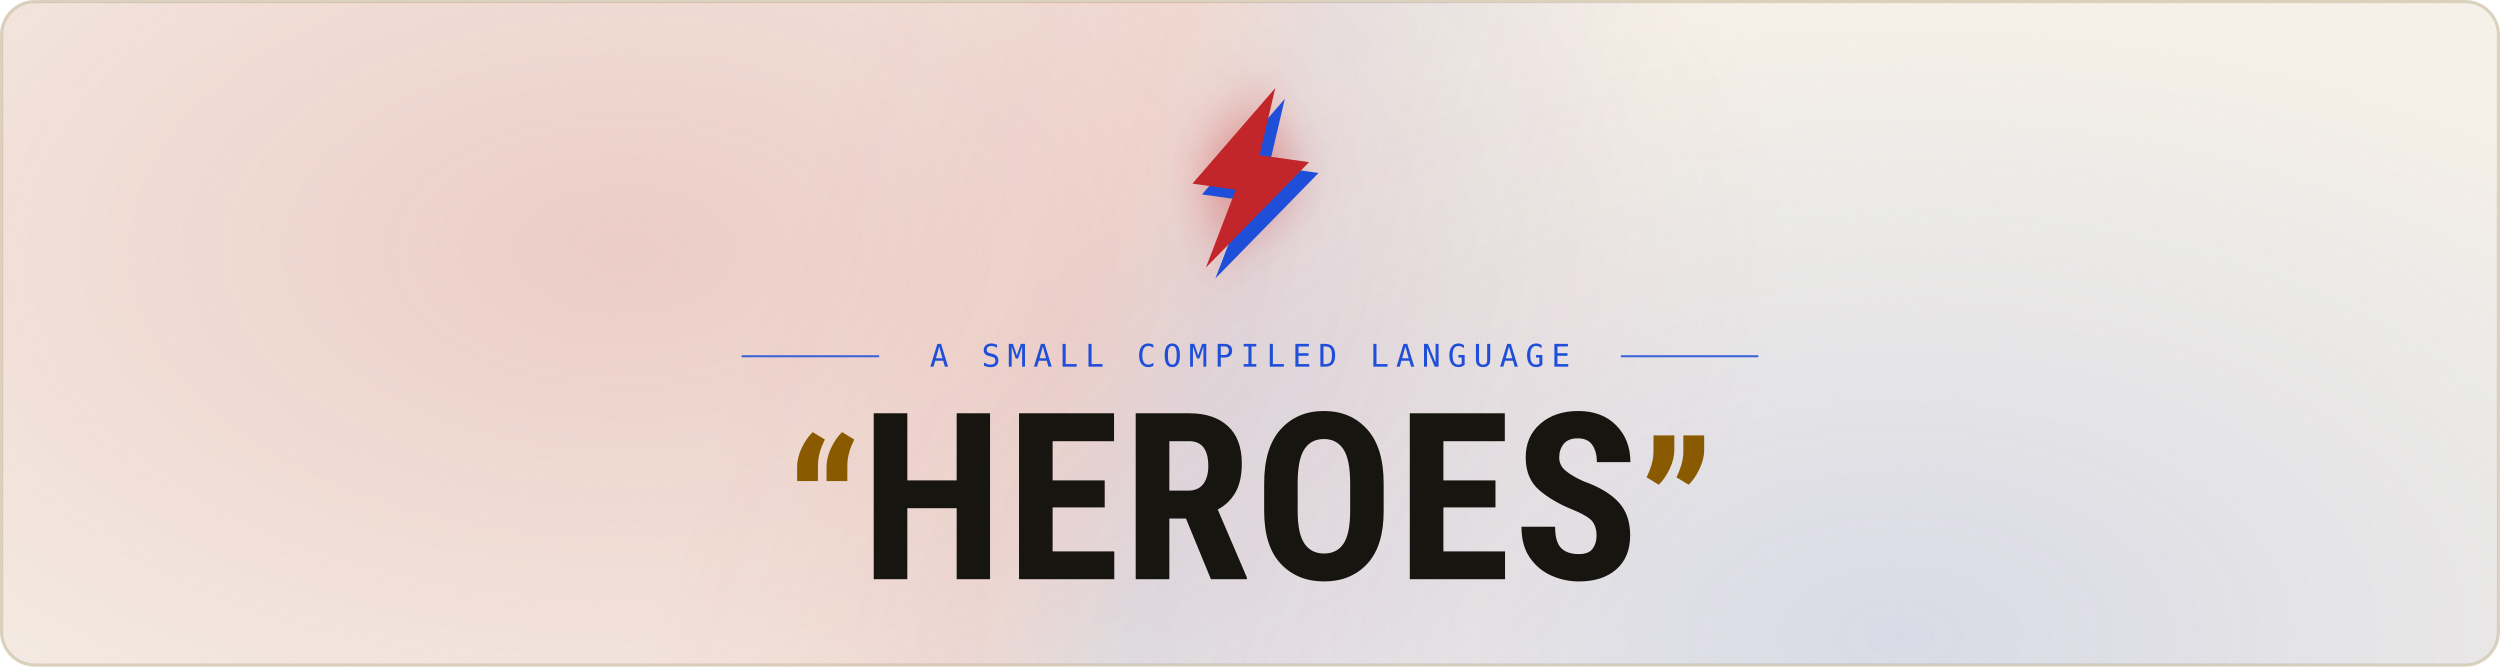
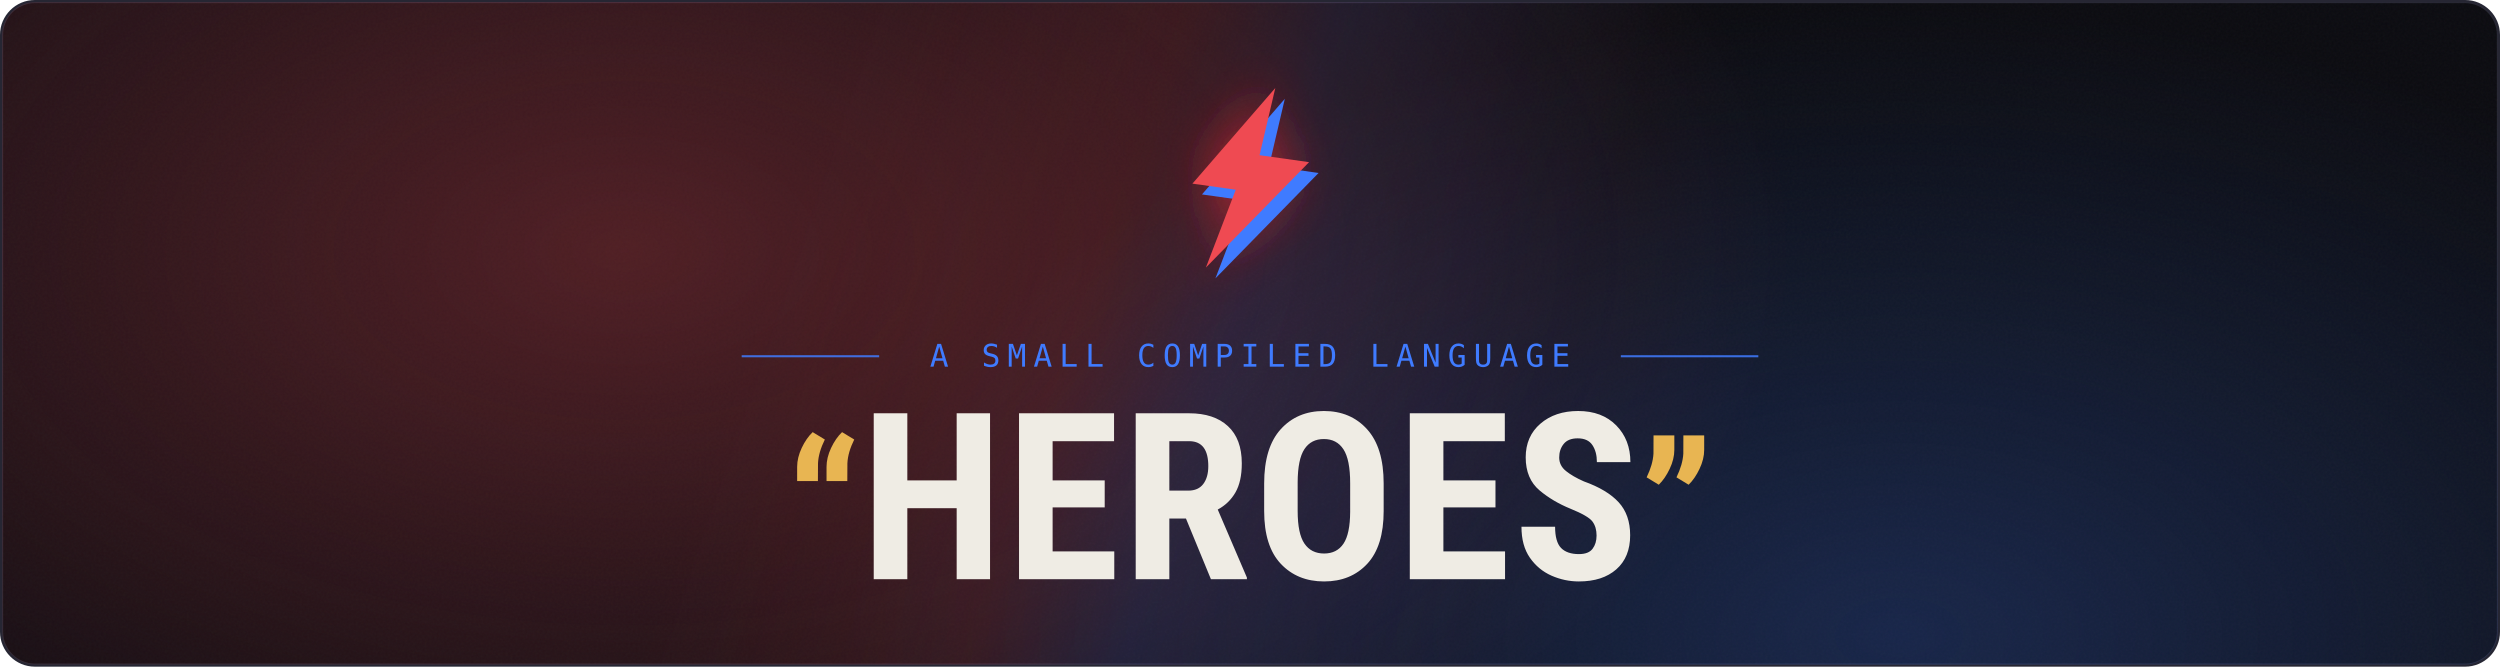
<svg xmlns="http://www.w3.org/2000/svg" viewBox="0 0 1200 320" width="1200" height="320" role="img" aria-label="Heroes, a small compiled language.">
  <style>
-     .plate  { fill: #f7f2e9; stroke: #dbd2be; stroke-width: 1.5; }
-     .fg     { fill: #17150f; }
-     .blue   { fill: #1f4fd8; }
-     .red    { fill: #c2262b; }
-     .gold   { fill: #8a5a00; }
-     .rule-blue { stroke: #1f4fd8; }
+     .plate  { fill: #0b0b10; stroke: #262633; stroke-width: 1.5; }
+     .fg     { fill: #efece4; }
+     .blue   { fill: #3f7bff; }
+     .red    { fill: #ef4a52; }
+     .gold   { fill: #e8b552; }
+     .rule-blue { stroke: #3f7bff; }
    .cond   { font-family: 'Avenir Next Condensed','HelveticaNeue-CondensedBold','Helvetica Neue','Roboto Condensed','Arial Narrow',sans-serif; font-weight: 700; }
    .mono   { font-family: ui-monospace,'SF Mono',Menlo,monospace; }
    .kicker { font-size: 15px; letter-spacing: 3.4px; }
    .title  { font-size: 112px; letter-spacing: 1px; }
    .quote  { font-size: 92px; }
  </style>
  <defs>
    <clipPath id="plateClip">
      <rect x="1" y="1" width="1198" height="318" rx="16" />
    </clipPath>
    <radialGradient id="washRed">
-       <stop offset="0" stop-color="#c2262b" stop-opacity="0.18" />
-       <stop offset="1" stop-color="#c2262b" stop-opacity="0" />
+       <stop offset="0" stop-color="#ef4a52" stop-opacity="0.30" />
+       <stop offset="1" stop-color="#ef4a52" stop-opacity="0" />
    </radialGradient>
    <radialGradient id="washBlue">
-       <stop offset="0" stop-color="#1f4fd8" stop-opacity="0.14" />
-       <stop offset="1" stop-color="#1f4fd8" stop-opacity="0" />
+       <stop offset="0" stop-color="#3f7bff" stop-opacity="0.24" />
+       <stop offset="1" stop-color="#3f7bff" stop-opacity="0" />
    </radialGradient>
    <linearGradient id="beam" x1="0" y1="0.04" x2="1" y2="0.13">
-       <stop offset="0.34" stop-color="#c2262b" stop-opacity="0" />
-       <stop offset="0.47" stop-color="#c2262b" stop-opacity="0.06" />
-       <stop offset="0.53" stop-color="#1f4fd8" stop-opacity="0.06" />
-       <stop offset="0.66" stop-color="#1f4fd8" stop-opacity="0" />
+       <stop offset="0.34" stop-color="#ef4a52" stop-opacity="0" />
+       <stop offset="0.47" stop-color="#ef4a52" stop-opacity="0.09" />
+       <stop offset="0.53" stop-color="#3f7bff" stop-opacity="0.09" />
+       <stop offset="0.66" stop-color="#3f7bff" stop-opacity="0" />
    </linearGradient>
    <filter id="grain">
      <feTurbulence type="fractalNoise" baseFrequency="0.85" numOctaves="3" stitchTiles="stitch" />
    </filter>
    <filter id="glow" x="-70%" y="-70%" width="240%" height="240%">
      <feGaussianBlur stdDeviation="9" result="b" />
-       <feColorMatrix in="b" type="matrix" values="1 0 0 0 0  0 0.15 0 0 0  0 0 0.17 0 0  0 0 0 0.55 0" />
+       <feColorMatrix in="b" type="matrix" values="1 0 0 0 0  0 0.29 0 0 0  0 0 0.32 0 0  0 0 0 0.75 0" />
    </filter>
  </defs>
  <rect class="plate" x="0.75" y="0.75" width="1198.5" height="318.5" rx="16" />
  <g clip-path="url(#plateClip)">
    <ellipse cx="300" cy="120" rx="560" ry="330" fill="url(#washRed)" />
    <ellipse cx="910" cy="304" rx="500" ry="300" fill="url(#washBlue)" />
    <rect x="0" y="0" width="1200" height="320" fill="url(#beam)" />
-     <rect x="0" y="0" width="1200" height="320" filter="url(#grain)" opacity="0.05" />
+     <rect x="0" y="0" width="1200" height="320" filter="url(#grain)" opacity="0.035" />
  </g>
  <g transform="translate(568 33) rotate(8) scale(1.5)">
-     <path class="red" d="M 30 2 L8 36 h14 L16 62 L44 24 h-16 z" filter="url(#glow)" opacity="0.85" />
+     <path class="red" d="M 30 2 L8 36 h14 L16 62 L44 24 h-16 z" filter="url(#glow)" opacity="1" />
    <path class="blue" d="M 30 2 L8 36 h14 L16 62 L44 24 h-16 z" transform="translate(3.5 3)" />
    <path class="red" d="M 30 2 L8 36 h14 L16 62 L44 24 h-16 z" />
  </g>
  <line x1="356" y1="171" x2="422" y2="171" stroke-width="1" opacity="0.85" class="rule-blue" />
  <line x1="778" y1="171" x2="844" y2="171" stroke-width="1" opacity="0.85" class="rule-blue" />
  <text class="mono kicker blue" x="600" y="176" text-anchor="middle">A SMALL COMPILED LANGUAGE</text>
  <text class="cond title fg" x="600" y="278" text-anchor="middle">
    <tspan class="gold quote">“</tspan>HEROES<tspan class="gold quote">”</tspan>
  </text>
</svg>
